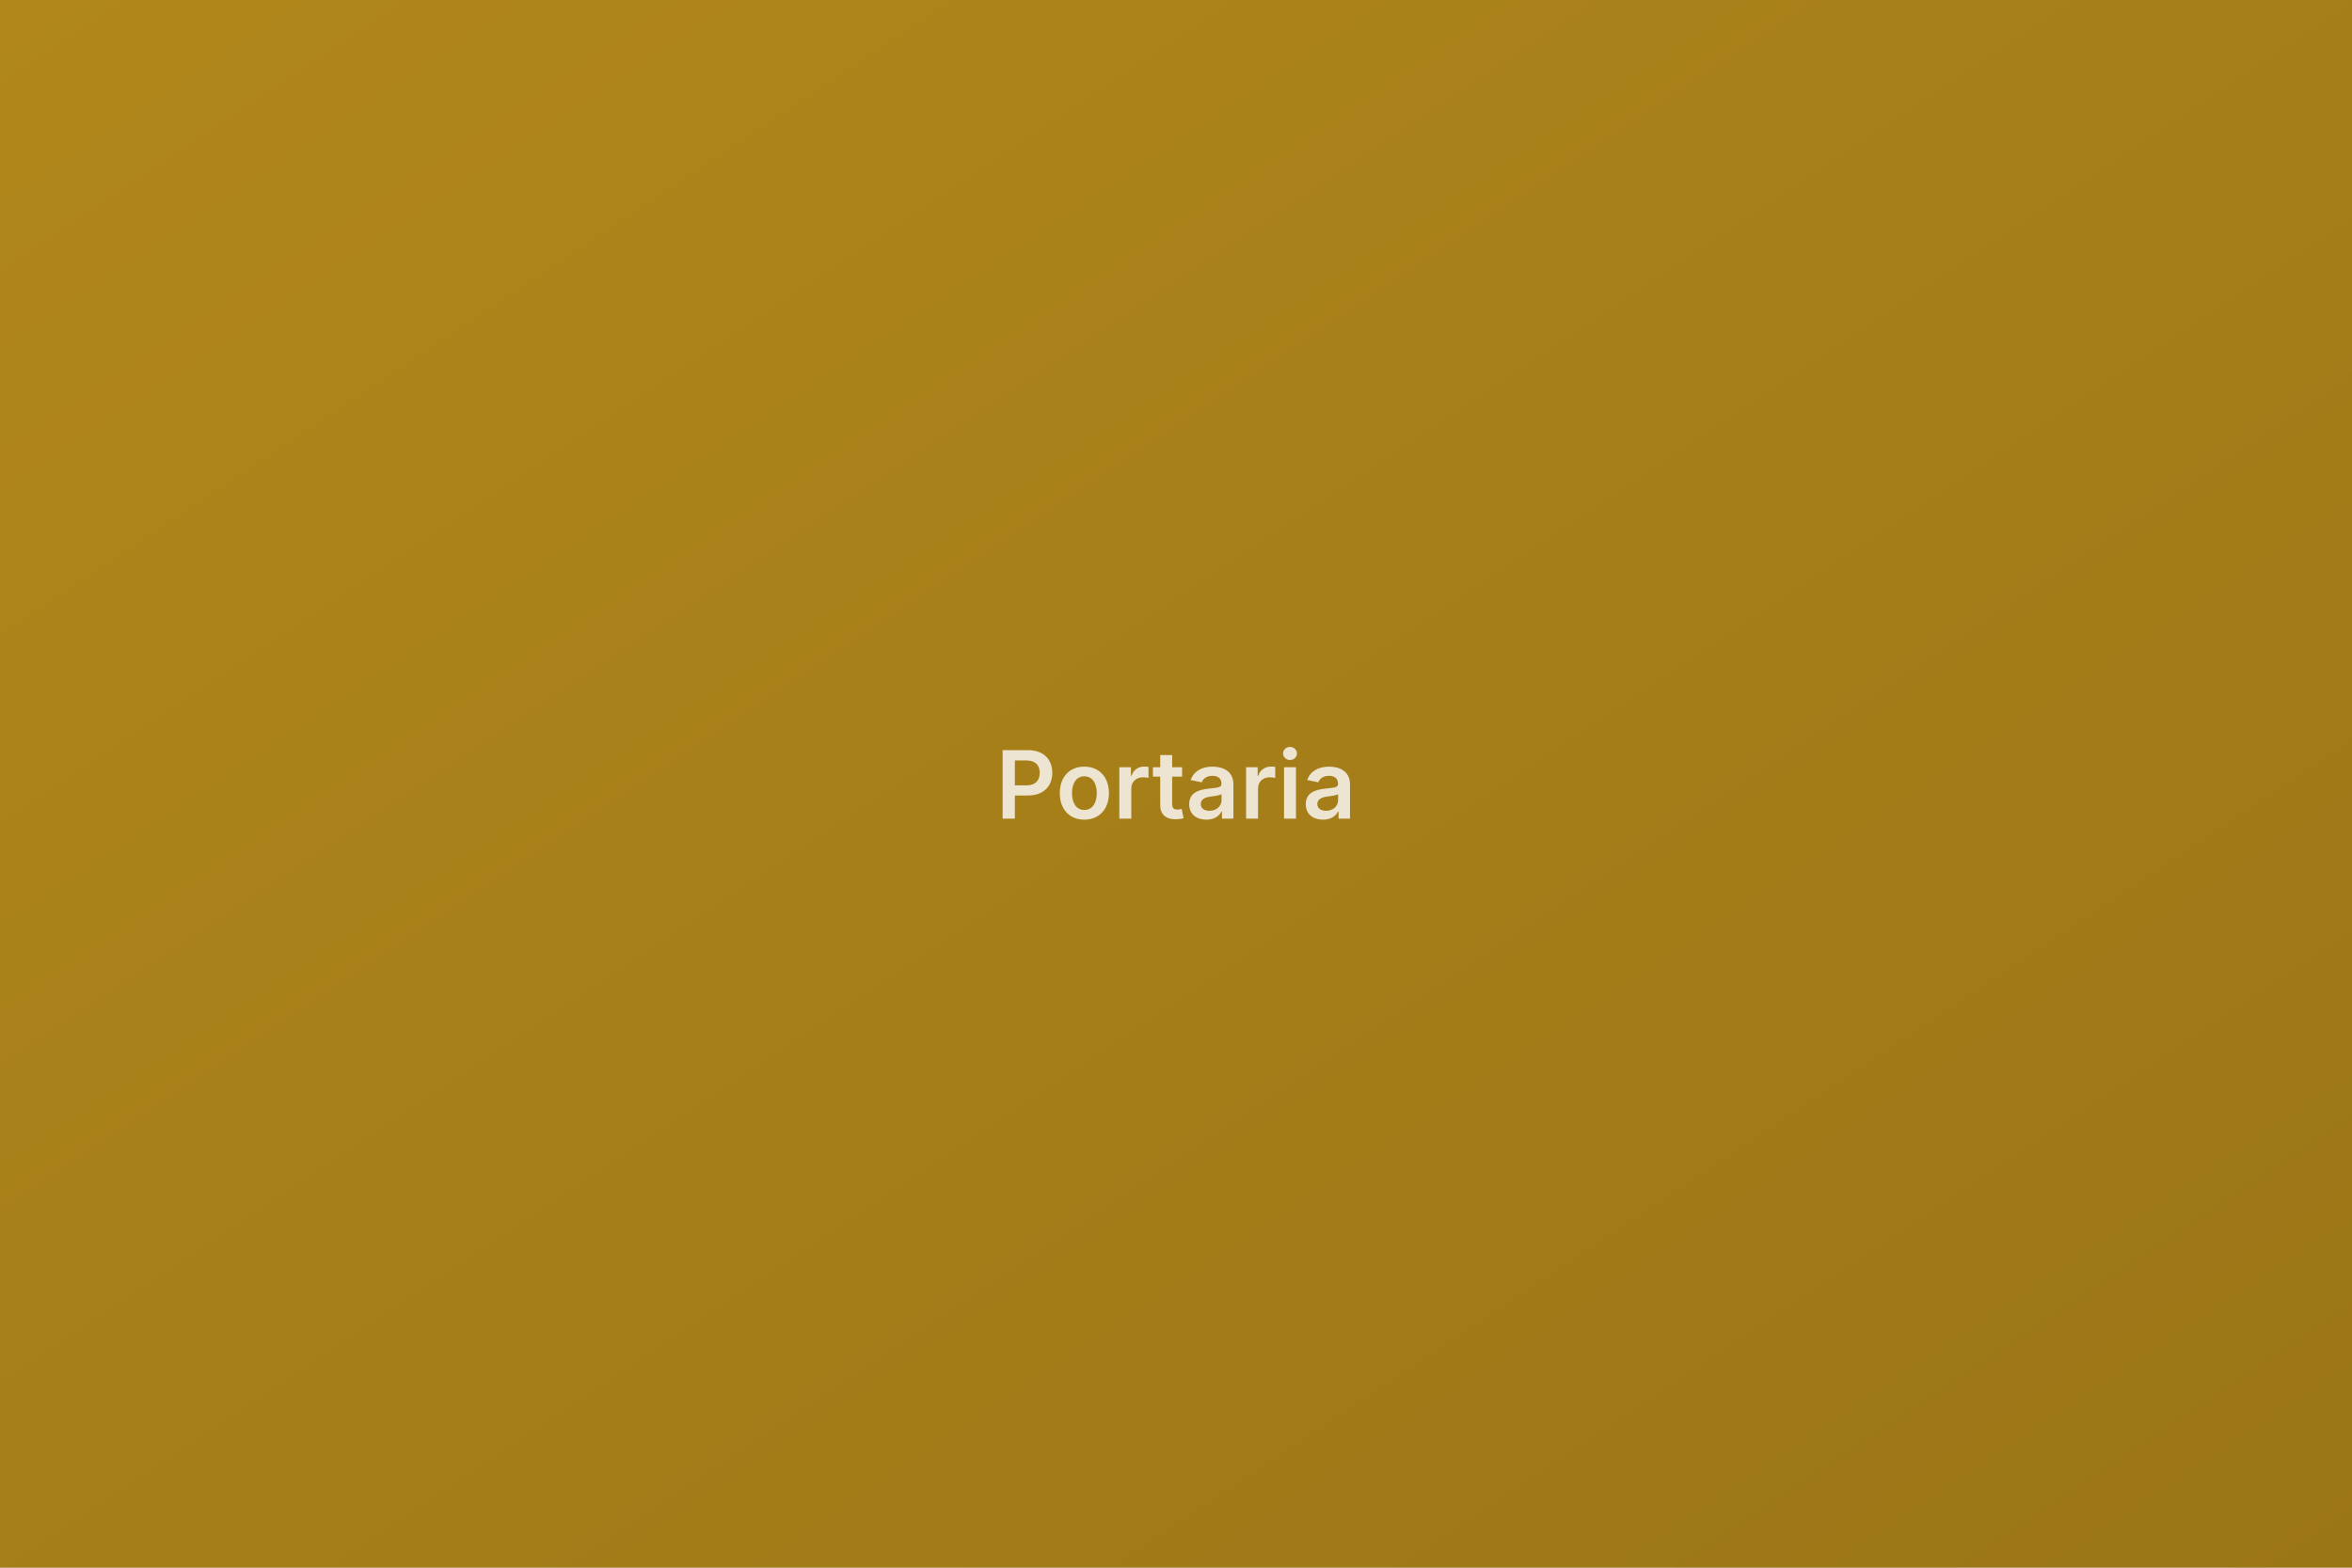
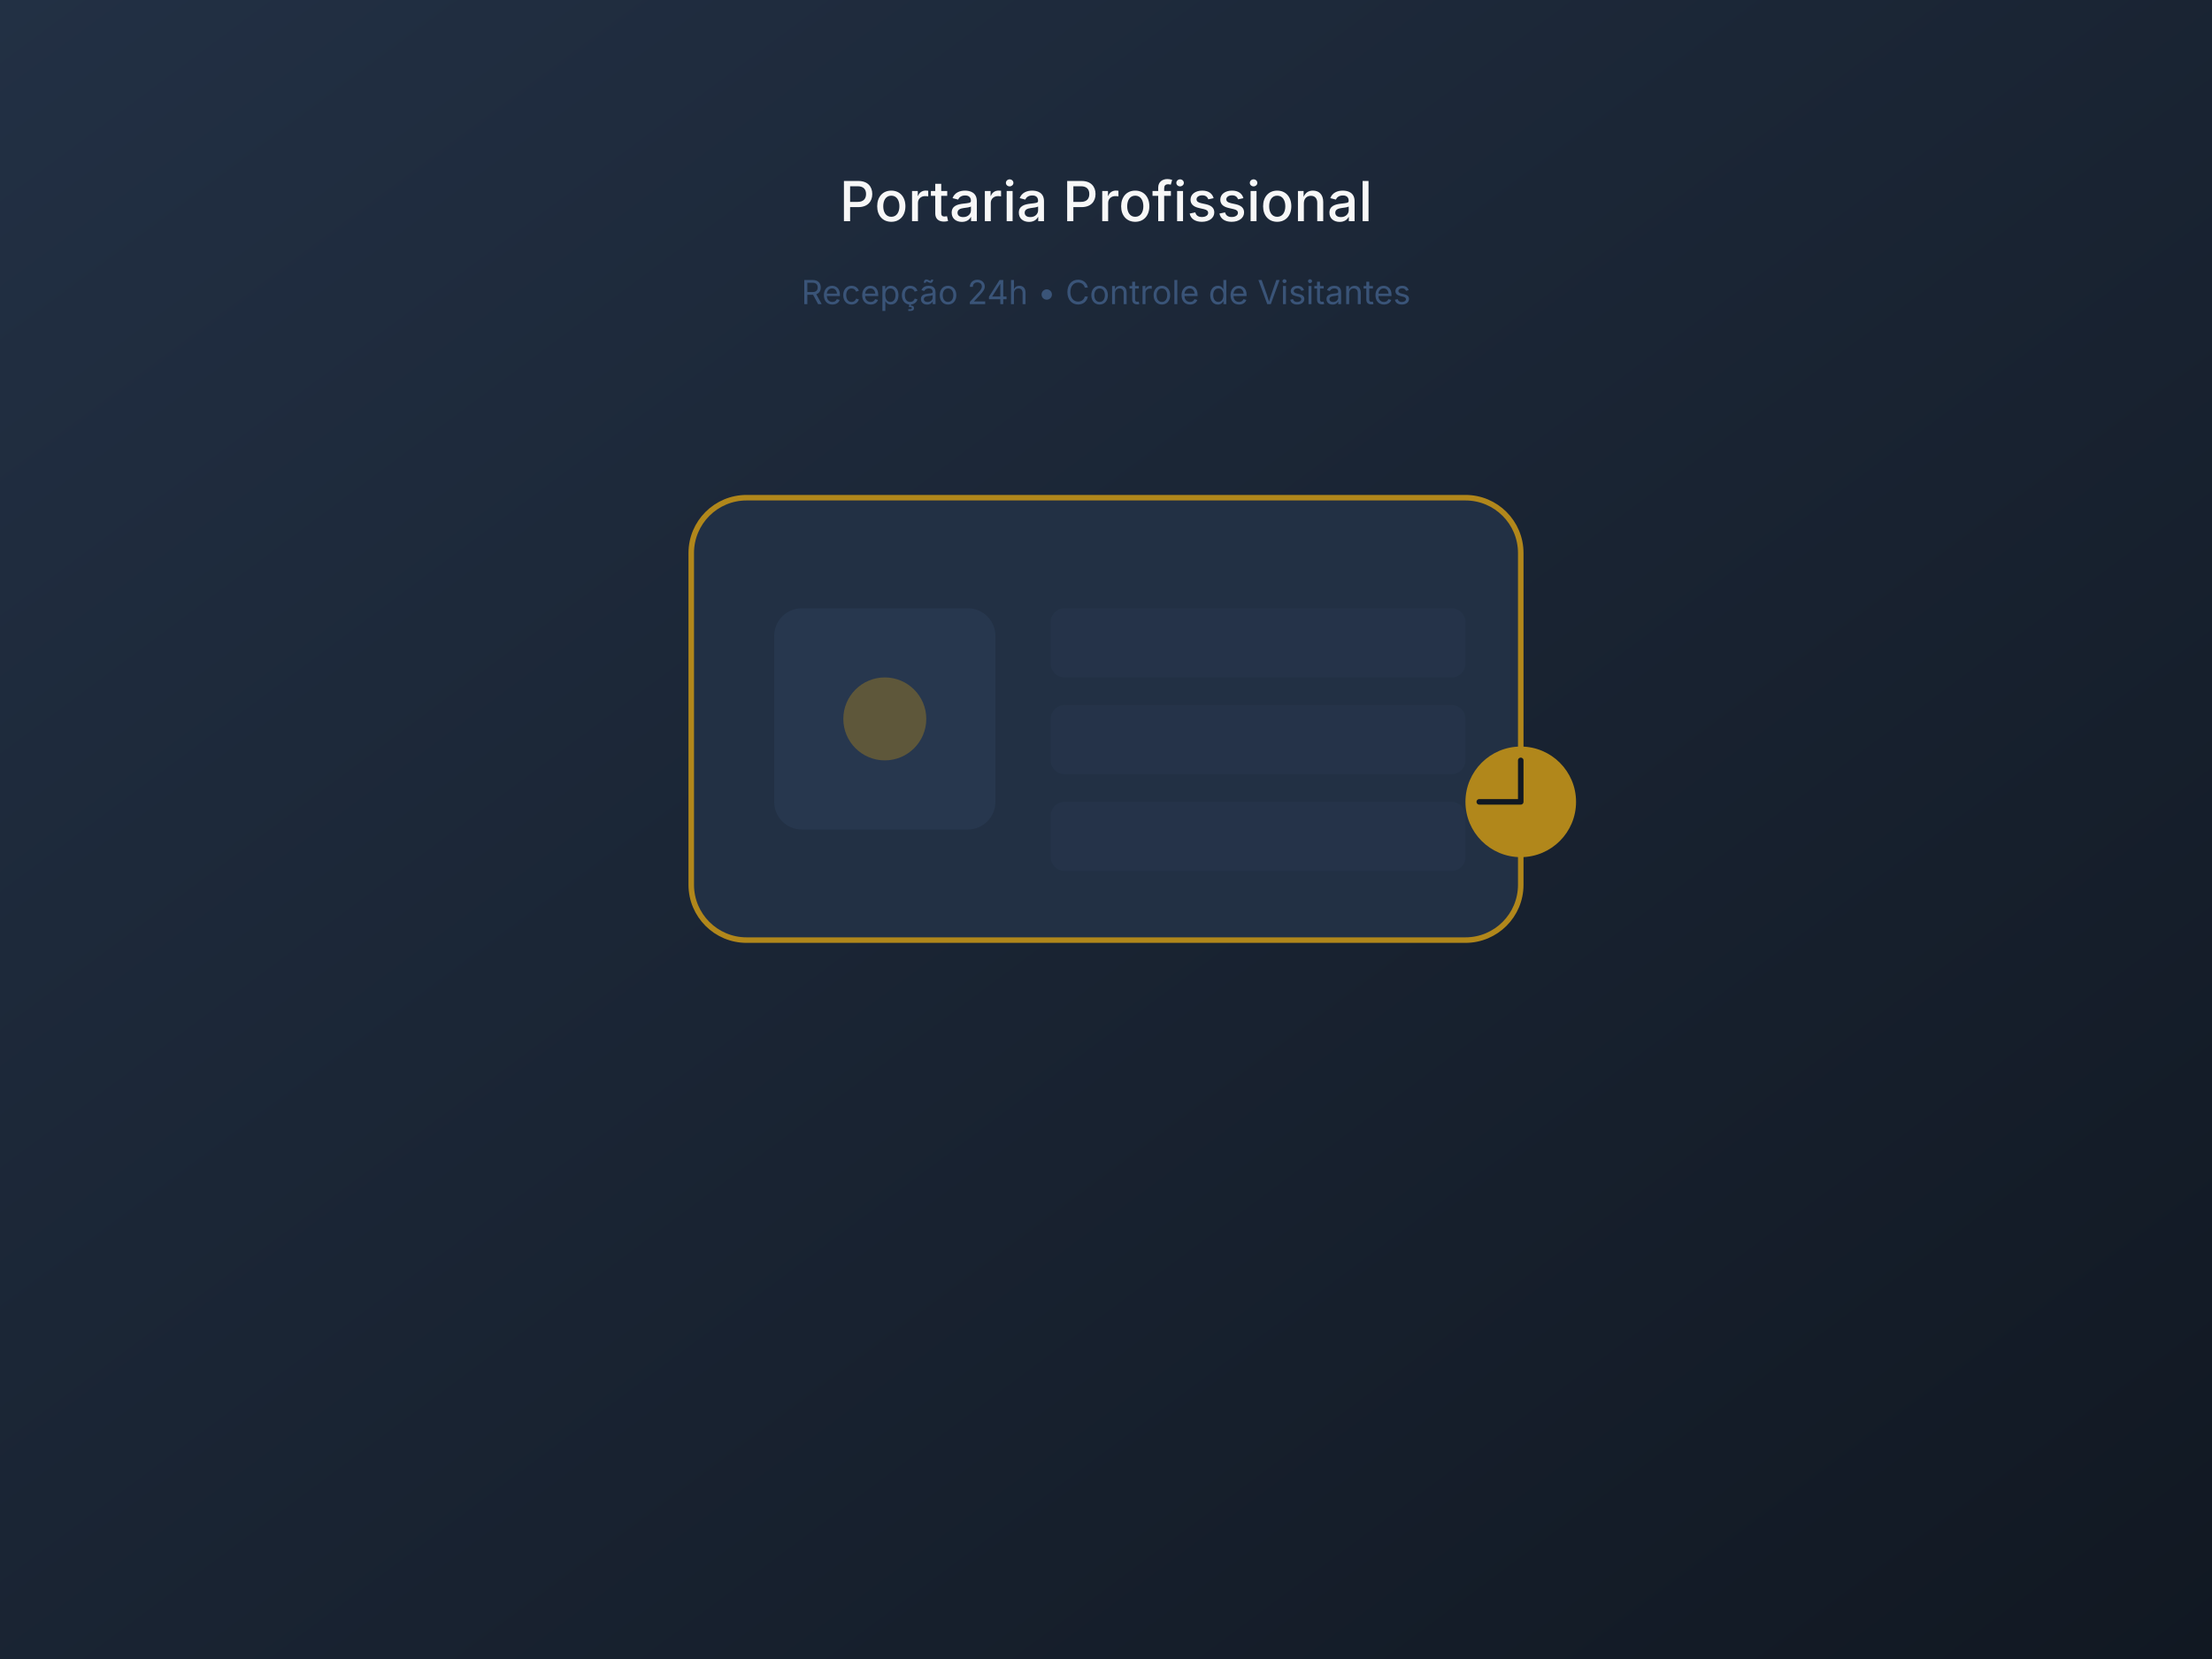
- <svg xmlns="http://www.w3.org/2000/svg" viewBox="0 0 600 400">
+ <svg xmlns="http://www.w3.org/2000/svg" viewBox="0 0 800 600">
  <defs>
    <linearGradient id="g" x1="0" y1="0" x2="1" y2="1">
-       <stop offset="0%" stop-color="hsl(43,74%,40%)" />
-       <stop offset="100%" stop-color="hsl(43,74%,35%)" />
+       <stop offset="0%" stop-color="hsl(215, 33%, 20%)" />
+       <stop offset="100%" stop-color="hsl(215, 35%, 10%)" />
    </linearGradient>
  </defs>
-   <rect width="600" height="400" fill="url(#g)" />
-   <text x="50%" y="50%" dominant-baseline="middle" text-anchor="middle" font-family="Inter, sans-serif" font-size="24" font-weight="600" fill="white" opacity="0.8">Portaria</text>
+   <rect width="800" height="600" fill="url(#g)" />
+   <rect x="250" y="180" width="300" height="160" rx="20" fill="hsl(215, 33%, 20%)" stroke="hsl(43, 74%, 40%)" stroke-width="2" />
+   <rect x="280" y="220" width="80" height="80" rx="10" fill="hsl(215, 35%, 35%)" opacity="0.2" />
+   <circle cx="320" cy="260" r="15" fill="hsl(43, 74%, 40%)" opacity="0.4" />
+   <rect x="380" y="220" width="150" height="25" rx="5" fill="hsl(215, 35%, 35%)" opacity="0.1" />
+   <rect x="380" y="255" width="150" height="25" rx="5" fill="hsl(215, 35%, 35%)" opacity="0.1" />
+   <rect x="380" y="290" width="150" height="25" rx="5" fill="hsl(215, 35%, 35%)" opacity="0.1" />
+   <circle cx="550" cy="290" r="20" fill="hsl(43, 74%, 40%)" />
+   <path d="M550 275v15M535 290h15" stroke="hsl(215, 35%, 10%)" stroke-width="2" stroke-linecap="round" />
+   <text x="400" y="80" text-anchor="middle" font-family="Inter, sans-serif" font-size="20" font-weight="500" fill="hsl(0, 0%, 97%)">Portaria Profissional</text>
+   <text x="400" y="110" text-anchor="middle" font-family="Inter, sans-serif" font-size="12" font-weight="400" fill="hsl(215, 35%, 35%)">Recepção 24h • Controle de Visitantes</text>
</svg>
